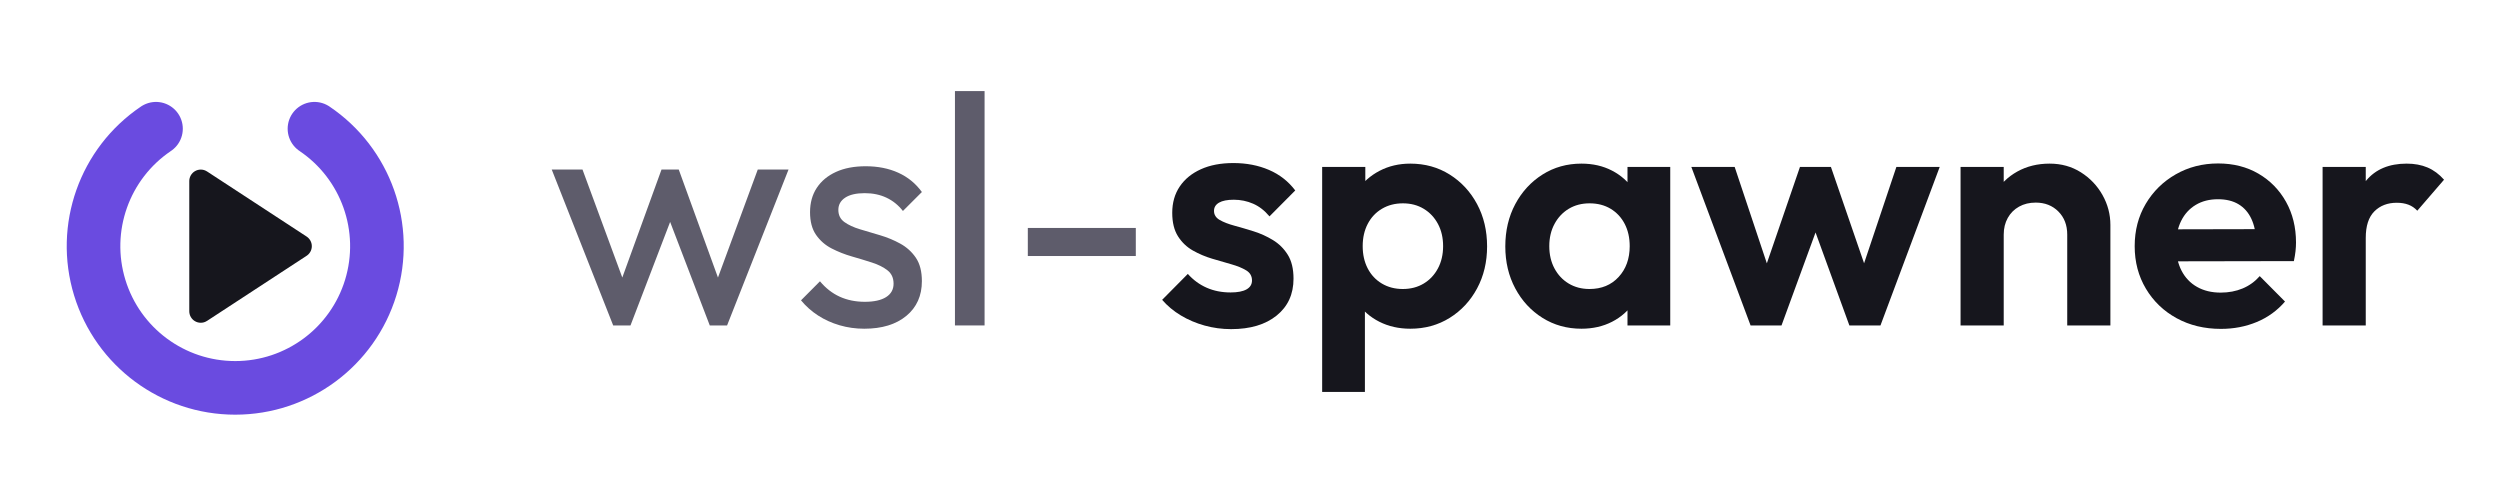
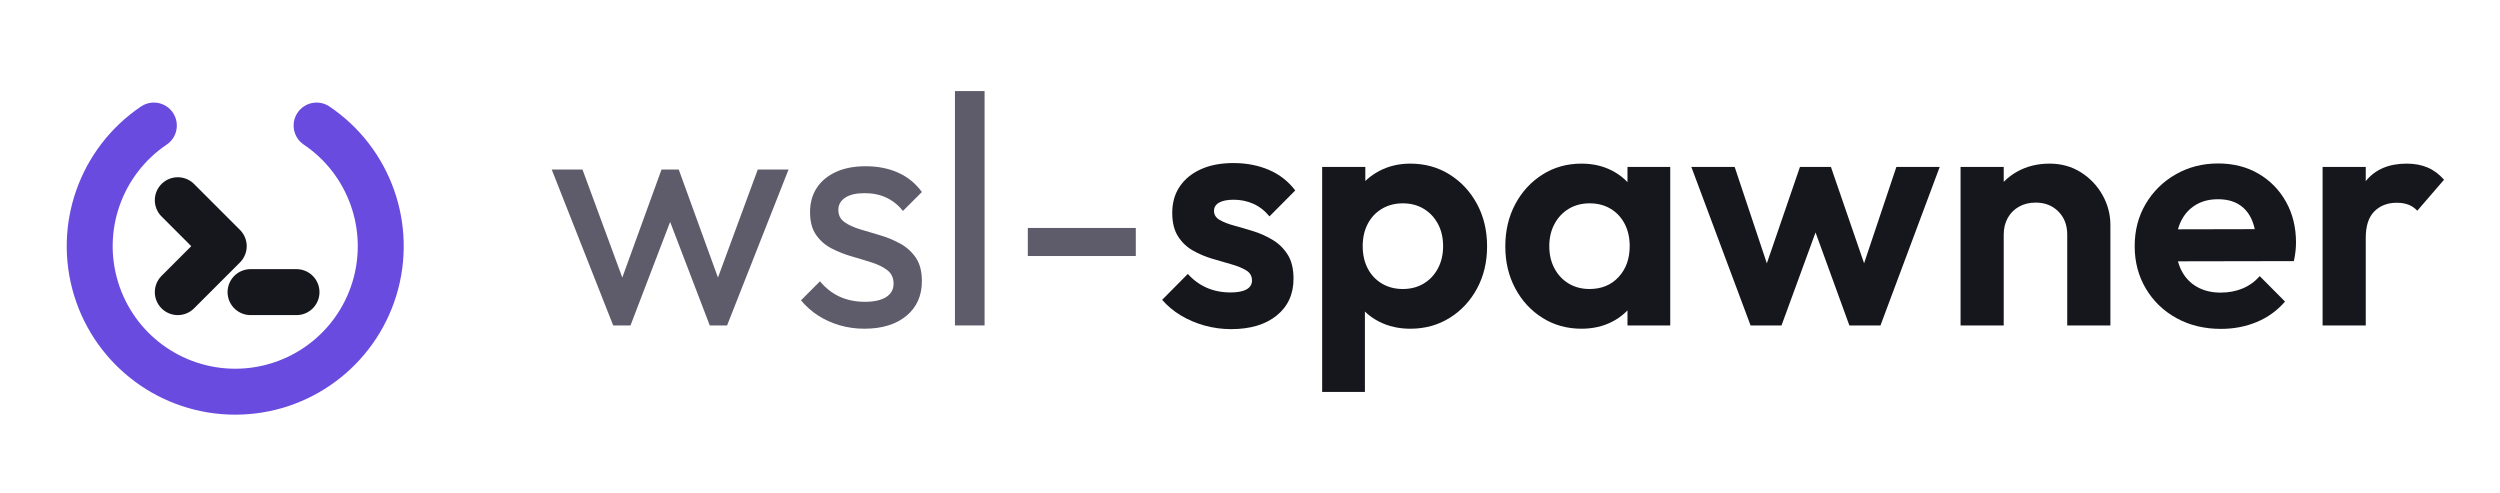
<svg xmlns="http://www.w3.org/2000/svg" viewBox="0 0 457 90" width="457" height="90" role="img" aria-label="wsl-spawner">
  <g transform="translate(8 10) scale(0.7)">
-     <path d="M70.69 19.33 A37 37 0 1 1 29.31 19.33" fill="none" stroke="#6A4BE0" stroke-width="14" stroke-linecap="round" />
-     <path d="M41 33 L67 50 L41 67 Z" fill="#16161D" stroke="#16161D" stroke-width="6" stroke-linejoin="round" />
+     <path d="M71.25 18.50 A38 38 0 1 1 28.75 18.50" fill="none" stroke="#6A4BE0" stroke-width="12" stroke-linecap="round" />
+     <path d="M35.00 38.00 L47.00 50.00 L35.00 62.00" fill="none" stroke="#16161D" stroke-width="12" stroke-linecap="round" stroke-linejoin="round" />
+     <path d="M54.00 62.00 L66.00 62.00" fill="none" stroke="#16161D" stroke-width="12" stroke-linecap="round" stroke-linejoin="round" />
  </g>
  <path d="M112.09 59.49 100.855 30.99H106.48L114.655 53.175L112.855 53.22L120.925 30.99H124.075L132.145 53.22L130.345 53.175L138.52 30.99H144.145L132.91 59.49H129.745L121.51 37.98H123.49L115.255 59.49Z" fill="#5E5C6B" />
  <path d="M157.99 60.09Q155.635 60.09 153.483 59.46Q151.33 58.83 149.545 57.675Q147.76 56.52 146.425 54.9L149.89 51.42Q151.465 53.31 153.512 54.24Q155.56 55.17 158.095 55.17Q160.615 55.17 161.98 54.308Q163.345 53.445 163.345 51.855Q163.345 50.295 162.243 49.425Q161.14 48.555 159.392 47.993Q157.645 47.43 155.71 46.875Q153.775 46.32 152.028 45.42Q150.28 44.52 149.178 42.938Q148.075 41.355 148.075 38.79Q148.075 36.21 149.312 34.335Q150.55 32.46 152.822 31.425Q155.095 30.39 158.245 30.39Q161.59 30.39 164.207 31.575Q166.825 32.76 168.52 35.1L165.055 38.565Q163.81 36.975 162.055 36.142Q160.3 35.31 158.065 35.31Q155.74 35.31 154.495 36.135Q153.25 36.96 153.25 38.37Q153.25 39.795 154.353 40.59Q155.455 41.385 157.202 41.91Q158.95 42.435 160.885 43.005Q162.82 43.575 164.567 44.535Q166.315 45.495 167.418 47.115Q168.52 48.735 168.52 51.39Q168.52 55.395 165.678 57.743Q162.835 60.09 157.99 60.09Z" fill="#5E5C6B" />
  <path d="M174.565 59.49V16.65H179.98V59.49Z" fill="#5E5C6B" />
  <path d="M187.885 46.8V41.67H207.625V46.8Z" fill="#5E5C6B" />
  <path d="M225.055 60.165Q222.565 60.165 220.21 59.513Q217.855 58.86 215.868 57.668Q213.88 56.475 212.44 54.81L217.135 50.07Q218.62 51.735 220.585 52.597Q222.55 53.46 224.95 53.46Q226.87 53.46 227.868 52.898Q228.865 52.335 228.865 51.27Q228.865 50.07 227.808 49.425Q226.75 48.78 225.085 48.308Q223.42 47.835 221.575 47.288Q219.73 46.74 218.058 45.795Q216.385 44.85 215.335 43.193Q214.285 41.535 214.285 38.91Q214.285 36.135 215.65 34.103Q217.015 32.07 219.52 30.938Q222.025 29.805 225.46 29.805Q229.045 29.805 231.962 31.058Q234.88 32.31 236.77 34.815L232.06 39.555Q230.74 37.965 229.075 37.238Q227.41 36.51 225.535 36.51Q223.765 36.51 222.842 37.043Q221.92 37.575 221.92 38.55Q221.92 39.615 222.97 40.215Q224.02 40.815 225.685 41.265Q227.35 41.715 229.188 42.293Q231.025 42.87 232.69 43.883Q234.355 44.895 235.405 46.575Q236.455 48.255 236.455 50.94Q236.455 55.185 233.38 57.675Q230.305 60.165 225.055 60.165Z" fill="#16161D" />
  <path d="M257.8 60.09Q254.665 60.09 252.145 58.815Q249.625 57.54 248.118 55.305Q246.61 53.07 246.49 50.22V39.93Q246.61 37.08 248.14 34.808Q249.67 32.535 252.188 31.223Q254.707 29.91 257.8 29.91Q261.82 29.91 265.0 31.905Q268.18 33.9 270.01 37.312Q271.84 40.725 271.84 45.045Q271.84 49.32 270.01 52.725Q268.18 56.13 265.0 58.11Q261.82 60.09 257.8 60.09ZM241.69 71.64V30.51H249.58V38.123L248.245 45.18L249.505 52.2V71.64ZM256.429 52.83Q258.601 52.83 260.255 51.832Q261.91 50.835 262.855 49.064Q263.8 47.293 263.8 44.994Q263.8 42.69 262.855 40.928Q261.91 39.165 260.259 38.168Q258.608 37.17 256.449 37.17Q254.29 37.17 252.618 38.163Q250.945 39.155 250.023 40.922Q249.1 42.689 249.1 44.998Q249.1 47.295 250.015 49.065Q250.93 50.835 252.603 51.832Q254.275 52.83 256.429 52.83Z" fill="#16161D" />
  <path d="M289.09 60.09Q285.13 60.09 281.972 58.11Q278.815 56.13 276.992 52.725Q275.17 49.32 275.17 45.045Q275.17 40.725 276.992 37.312Q278.815 33.9 281.972 31.905Q285.13 29.91 289.09 29.91Q292.21 29.91 294.67 31.185Q297.13 32.46 298.623 34.695Q300.115 36.93 300.22 39.78V50.22Q300.115 53.07 298.645 55.305Q297.175 57.54 294.692 58.815Q292.21 60.09 289.09 60.09ZM290.56 52.83Q293.86 52.83 295.885 50.633Q297.91 48.435 297.91 45.0Q297.91 42.69 296.995 40.928Q296.08 39.165 294.43 38.168Q292.78 37.17 290.575 37.17Q288.415 37.17 286.765 38.168Q285.115 39.165 284.163 40.935Q283.21 42.705 283.21 45.0Q283.21 47.295 284.155 49.065Q285.1 50.835 286.757 51.832Q288.415 52.83 290.56 52.83ZM297.505 59.49V51.705L298.765 44.64L297.505 37.635V30.51H305.32V59.49Z" fill="#16161D" />
  <path d="M320.005 59.49 309.175 30.51H317.095L324.13 51.585L321.775 51.645L329.035 30.51H334.69L341.965 51.645L339.595 51.585L346.66 30.51H354.58L343.75 59.49H338.065L330.775 39.45H332.995L325.66 59.49Z" fill="#16161D" />
  <path d="M377.89 59.49V42.885Q377.89 40.29 376.27 38.663Q374.65 37.035 372.126 37.035Q370.409 37.035 369.087 37.77Q367.765 38.505 367.022 39.833Q366.28 41.16 366.28 42.885L363.205 41.295Q363.205 37.92 364.682 35.363Q366.16 32.805 368.765 31.358Q371.371 29.91 374.668 29.91Q377.875 29.91 380.387 31.5Q382.9 33.09 384.34 35.655Q385.78 38.22 385.78 41.13V59.49ZM358.39 59.49V30.51H366.28V59.49Z" fill="#16161D" />
  <path d="M405.985 60.12Q401.455 60.12 397.892 58.17Q394.33 56.22 392.275 52.778Q390.22 49.335 390.22 45.0Q390.22 40.68 392.237 37.268Q394.255 33.855 397.727 31.868Q401.2 29.88 405.475 29.88Q409.645 29.88 412.847 31.748Q416.05 33.615 417.88 36.885Q419.71 40.155 419.71 44.34Q419.71 45.105 419.62 45.915Q419.53 46.725 419.32 47.73L394.93 47.775V41.925L415.66 41.88L412.45 44.295Q412.36 41.715 411.542 39.983Q410.725 38.25 409.202 37.335Q407.68 36.42 405.445 36.42Q403.105 36.42 401.38 37.455Q399.655 38.49 398.717 40.373Q397.78 42.255 397.78 44.88Q397.78 47.52 398.777 49.463Q399.775 51.405 401.62 52.448Q403.465 53.49 405.94 53.49Q408.13 53.49 409.945 52.733Q411.76 51.975 413.08 50.475L417.7 55.125Q415.57 57.6 412.54 58.86Q409.51 60.12 405.985 60.12Z" fill="#16161D" />
  <path d="M424.57 59.49V30.51H432.46V59.49ZM432.46 43.485 429.385 41.415Q429.955 36.12 432.535 33.015Q435.115 29.91 439.945 29.91Q442.075 29.91 443.747 30.615Q445.42 31.32 446.77 32.85L441.88 38.52Q441.19 37.77 440.266 37.418Q439.342 37.065 438.13 37.065Q435.61 37.065 434.035 38.636Q432.46 40.207 432.46 43.485Z" fill="#16161D" />
</svg>
